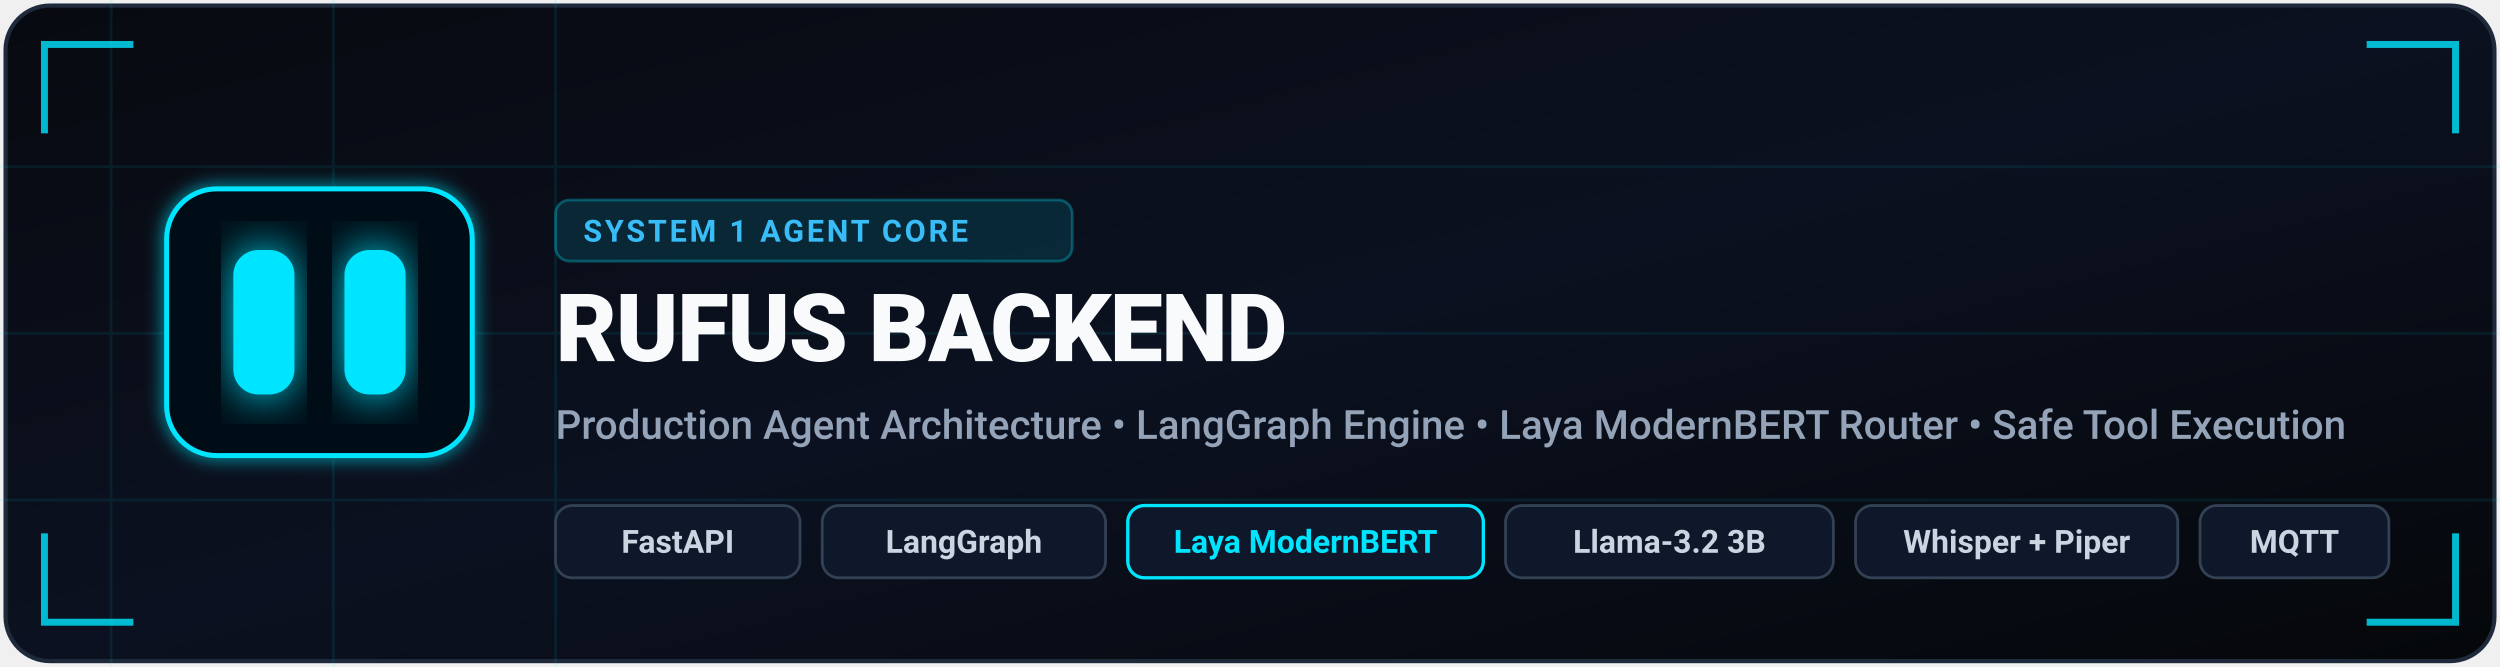
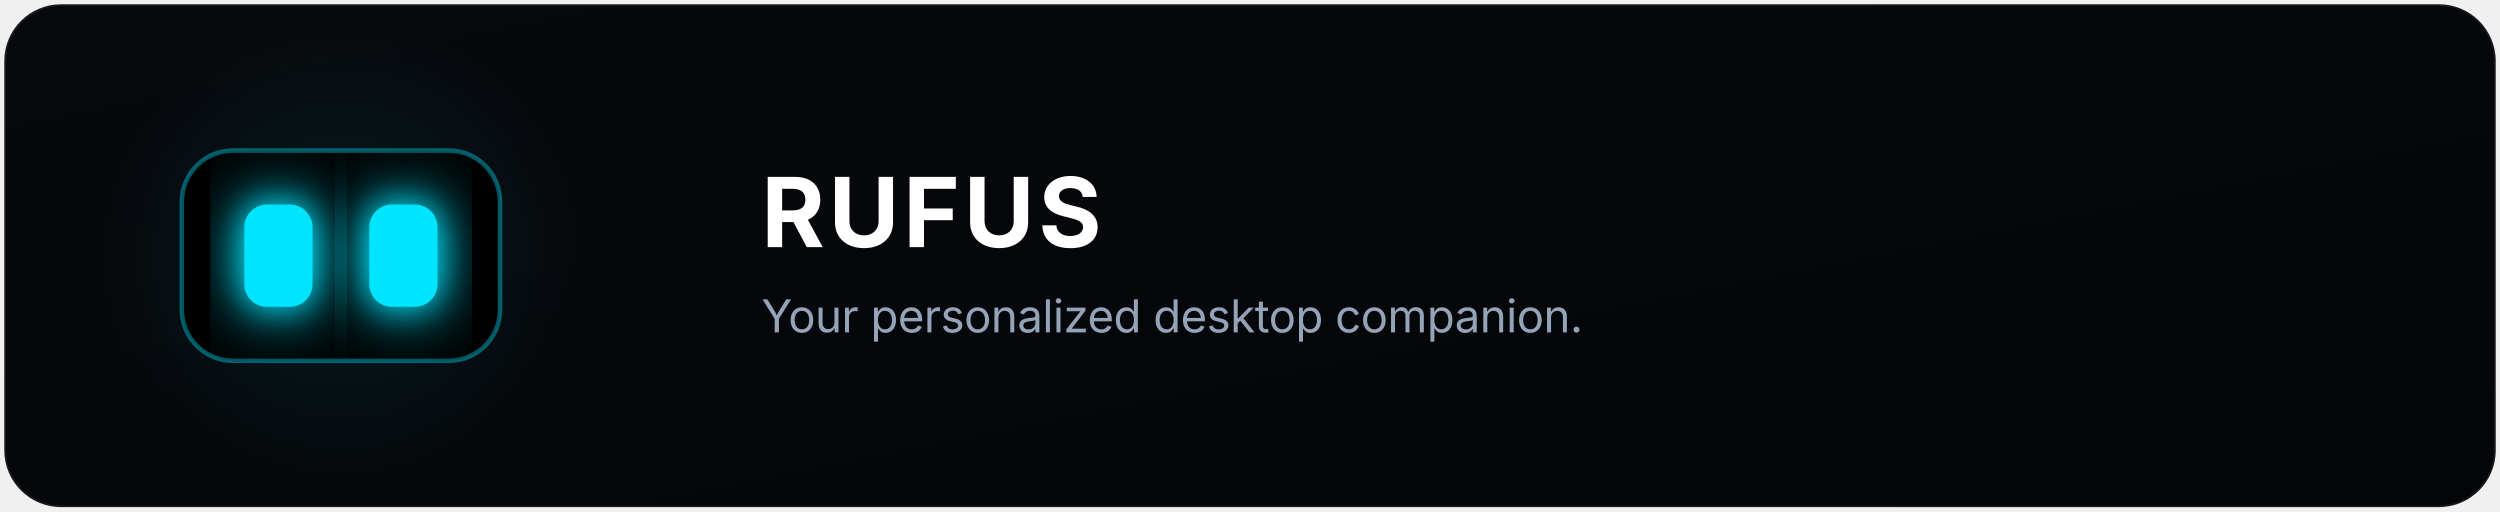
- <svg xmlns="http://www.w3.org/2000/svg" viewBox="0 0 900 240" width="100%" height="240" fill="none">
+ <svg xmlns="http://www.w3.org/2000/svg" viewBox="0 0 880 180" width="100%" height="180" fill="none">
  <defs>
-     <linearGradient id="bgGrad" x1="0%" y1="0%" x2="100%" y2="100%">
-       <stop offset="0%" stop-color="#080a10" />
-       <stop offset="50%" stop-color="#0b1120" />
-       <stop offset="100%" stop-color="#05070a" />
+     <linearGradient id="appleDarkBgBackend" x1="0%" y1="0%" x2="100%" y2="100%">
+       <stop offset="0%" stop-color="#08090d" />
+       <stop offset="100%" stop-color="#040507" />
    </linearGradient>
-     <linearGradient id="cyanGrad" x1="0%" y1="0%" x2="100%" y2="0%">
-       <stop offset="0%" stop-color="#00e5ff" />
-       <stop offset="100%" stop-color="#38bdf8" />
+     <linearGradient id="dividerGradBackend" x1="0%" y1="0%" x2="0%" y2="100%">
+       <stop offset="0%" stop-color="rgba(255, 255, 255, 0)" />
+       <stop offset="25%" stop-color="rgba(255, 255, 255, 0.16)" />
+       <stop offset="75%" stop-color="rgba(255, 255, 255, 0.16)" />
+       <stop offset="100%" stop-color="rgba(255, 255, 255, 0)" />
    </linearGradient>
-     <filter id="cyanGlow" x="-20%" y="-20%" width="140%" height="140%">
-       <feGaussianBlur stdDeviation="8" result="blur" />
+     <filter id="eyeGlowBackend" x="-50%" y="-50%" width="200%" height="200%">
+       <feGaussianBlur in="SourceGraphic" stdDeviation="6" result="blur1" />
+       <feGaussianBlur in="SourceGraphic" stdDeviation="14" result="blur2" />
      <feMerge>
-         <feMergeNode in="blur" />
+         <feMergeNode in="blur2" />
+         <feMergeNode in="blur1" />
        <feMergeNode in="SourceGraphic" />
      </feMerge>
    </filter>
-     <filter id="subtleGlow" x="-10%" y="-10%" width="120%" height="120%">
-       <feGaussianBlur stdDeviation="3" result="blur" />
-       <feMerge>
-         <feMergeNode in="blur" />
-         <feMergeNode in="SourceGraphic" />
-       </feMerge>
-     </filter>
+     <radialGradient id="ambientHaloBackend" cx="50%" cy="50%" r="50%">
+       <stop offset="0%" stop-color="rgba(0, 229, 255, 0.22)" />
+       <stop offset="45%" stop-color="rgba(0, 229, 255, 0.05)" />
+       <stop offset="100%" stop-color="rgba(0, 229, 255, 0)" />
+     </radialGradient>
  </defs>
-   <rect x="2" y="2" width="896" height="236" rx="16" fill="url(#bgGrad)" stroke="#1e293b" stroke-width="1.5" />
-   <g opacity="0.08" stroke="#00e5ff" stroke-width="1">
-     <line x1="40" y1="0" x2="40" y2="240" />
-     <line x1="120" y1="0" x2="120" y2="240" />
-     <line x1="200" y1="0" x2="200" y2="240" />
-     <line x1="0" y1="60" x2="900" y2="60" />
-     <line x1="0" y1="120" x2="900" y2="120" />
-     <line x1="0" y1="180" x2="900" y2="180" />
+   <style>
+     @keyframes rufusBlinkBackend {
+       0%, 90%, 100% {
+         transform: scaleY(1);
+       }
+       93% {
+         transform: scaleY(0.08);
+       }
+       96% {
+         transform: scaleY(1);
+       }
+     }
+     .blinking-eye-backend {
+       transform-box: fill-box;
+       transform-origin: center;
+       animation: rufusBlinkBackend 4.5s infinite ease-in-out;
+     }
+   </style>
+   <rect x="1.5" y="1.5" width="877" height="177" rx="20" fill="url(#appleDarkBgBackend)" stroke="rgba(255, 255, 255, 0.08)" stroke-width="1.2" />
+   <circle cx="120" cy="90" r="85" fill="url(#ambientHaloBackend)" />
+   <g transform="translate(64, 53)">
+     <rect x="0" y="0" width="112" height="74" rx="18" fill="#000000" stroke="rgba(0, 229, 255, 0.38)" stroke-width="1.6" />
+     <g class="blinking-eye-backend">
+       <rect x="22" y="19" width="24" height="36" rx="8" fill="#00E5FF" filter="url(#eyeGlowBackend)" />
+       <rect x="66" y="19" width="24" height="36" rx="8" fill="#00E5FF" filter="url(#eyeGlowBackend)" />
+     </g>
  </g>
-   <path d="M16 48 L16 16 L48 16" stroke="#00e5ff" stroke-width="2.5" fill="none" opacity="0.8" />
-   <path d="M852 16 L884 16 L884 48" stroke="#00e5ff" stroke-width="2.5" fill="none" opacity="0.8" />
-   <path d="M16 192 L16 224 L48 224" stroke="#00e5ff" stroke-width="2.5" fill="none" opacity="0.8" />
-   <path d="M852 224 L884 224 L884 192" stroke="#00e5ff" stroke-width="2.5" fill="none" opacity="0.8" />
-   <g transform="translate(60, 68)">
-     <rect x="0" y="0" width="110" height="96" rx="18" fill="#030712" stroke="#00e5ff" stroke-width="1.8" filter="url(#subtleGlow)" />
-     <rect x="24" y="22" width="22" height="52" rx="9" fill="#00e5ff" filter="url(#cyanGlow)">
-       <animate attributeName="height" values="52;52;4;52;52" keyTimes="0;0.92;0.95;0.98;1" dur="4.2s" repeatCount="indefinite" />
-       <animate attributeName="y" values="22;22;46;22;22" keyTimes="0;0.92;0.95;0.98;1" dur="4.2s" repeatCount="indefinite" />
-     </rect>
-     <rect x="64" y="22" width="22" height="52" rx="9" fill="#00e5ff" filter="url(#cyanGlow)">
-       <animate attributeName="height" values="52;52;4;52;52" keyTimes="0;0.92;0.95;0.98;1" dur="4.2s" repeatCount="indefinite" />
-       <animate attributeName="y" values="22;22;46;22;22" keyTimes="0;0.92;0.95;0.98;1" dur="4.2s" repeatCount="indefinite" />
-     </rect>
-   </g>
-   <g transform="translate(200, 72)">
-     <rect x="0" y="0" width="186" height="22" rx="5" fill="rgba(0, 229, 255, 0.12)" stroke="rgba(0, 229, 255, 0.3)" />
-     <text x="10" y="15" fill="#38bdf8" font-family="-apple-system, BlinkMacSystemFont, 'Segoe UI', Roboto, Helvetica, Arial, sans-serif" font-size="11" font-weight="700" letter-spacing="1">SYSTEM 1 AGENT CORE</text>
-     <text x="0" y="58" fill="#f8fafc" font-family="-apple-system, BlinkMacSystemFont, 'Segoe UI', Roboto, Helvetica, Arial, sans-serif" font-size="34" font-weight="800" letter-spacing="-0.5">RUFUS BACKEND</text>
-     <text x="0" y="86" fill="#94a3b8" font-family="-apple-system, BlinkMacSystemFont, 'Segoe UI', Roboto, Helvetica, Arial, sans-serif" font-size="14.5" font-weight="500">
-       Production Agent Architecture • LangGraph Engine • Laya ModernBERT Router • Safe Tool Execution
-     </text>
-   </g>
-   <g transform="translate(200, 182)">
-     <rect x="0" y="0" width="88" height="26" rx="6" fill="#0f172a" stroke="#334155" />
-     <text x="44" y="17" fill="#cbd5e1" font-family="-apple-system, BlinkMacSystemFont, 'Segoe UI', Roboto, sans-serif" font-size="11.5" font-weight="600" text-anchor="middle">FastAPI</text>
-     <rect x="96" y="0" width="102" height="26" rx="6" fill="#0f172a" stroke="#334155" />
-     <text x="147" y="17" fill="#cbd5e1" font-family="-apple-system, BlinkMacSystemFont, 'Segoe UI', Roboto, sans-serif" font-size="11.5" font-weight="600" text-anchor="middle">LangGraph</text>
-     <rect x="206" y="0" width="128" height="26" rx="6" fill="#0f172a" stroke="#00e5ff" stroke-width="1.2" />
-     <text x="270" y="17" fill="#00e5ff" font-family="-apple-system, BlinkMacSystemFont, 'Segoe UI', Roboto, sans-serif" font-size="11.5" font-weight="700" text-anchor="middle">Laya ModernBERT</text>
-     <rect x="342" y="0" width="118" height="26" rx="6" fill="#0f172a" stroke="#334155" />
-     <text x="401" y="17" fill="#cbd5e1" font-family="-apple-system, BlinkMacSystemFont, 'Segoe UI', Roboto, sans-serif" font-size="11.5" font-weight="600" text-anchor="middle">Llama-3.2 3B</text>
-     <rect x="468" y="0" width="116" height="26" rx="6" fill="#0f172a" stroke="#334155" />
-     <text x="526" y="17" fill="#cbd5e1" font-family="-apple-system, BlinkMacSystemFont, 'Segoe UI', Roboto, sans-serif" font-size="11.5" font-weight="600" text-anchor="middle">Whisper + Piper</text>
-     <rect x="592" y="0" width="68" height="26" rx="6" fill="#0f172a" stroke="#334155" />
-     <text x="626" y="17" fill="#cbd5e1" font-family="-apple-system, BlinkMacSystemFont, 'Segoe UI', Roboto, sans-serif" font-size="11.5" font-weight="600" text-anchor="middle">MQTT</text>
+   <line x1="230" y1="46" x2="230" y2="134" stroke="url(#dividerGradBackend)" stroke-width="1.2" />
+   <g transform="translate(268, 90)">
+     <text x="0" y="-3" font-family="-apple-system, BlinkMacSystemFont, 'SF Pro Display', 'Inter', system-ui, sans-serif" font-size="34" font-weight="700" letter-spacing="0.04em" fill="#FFFFFF">RUFUS</text>
+     <text x="0" y="27" font-family="-apple-system, BlinkMacSystemFont, 'SF Pro Text', 'Inter', system-ui, sans-serif" font-size="16" font-weight="400" letter-spacing="-0.01em" fill="#94A3B8">Your personalized desktop companion.</text>
  </g>
</svg>
